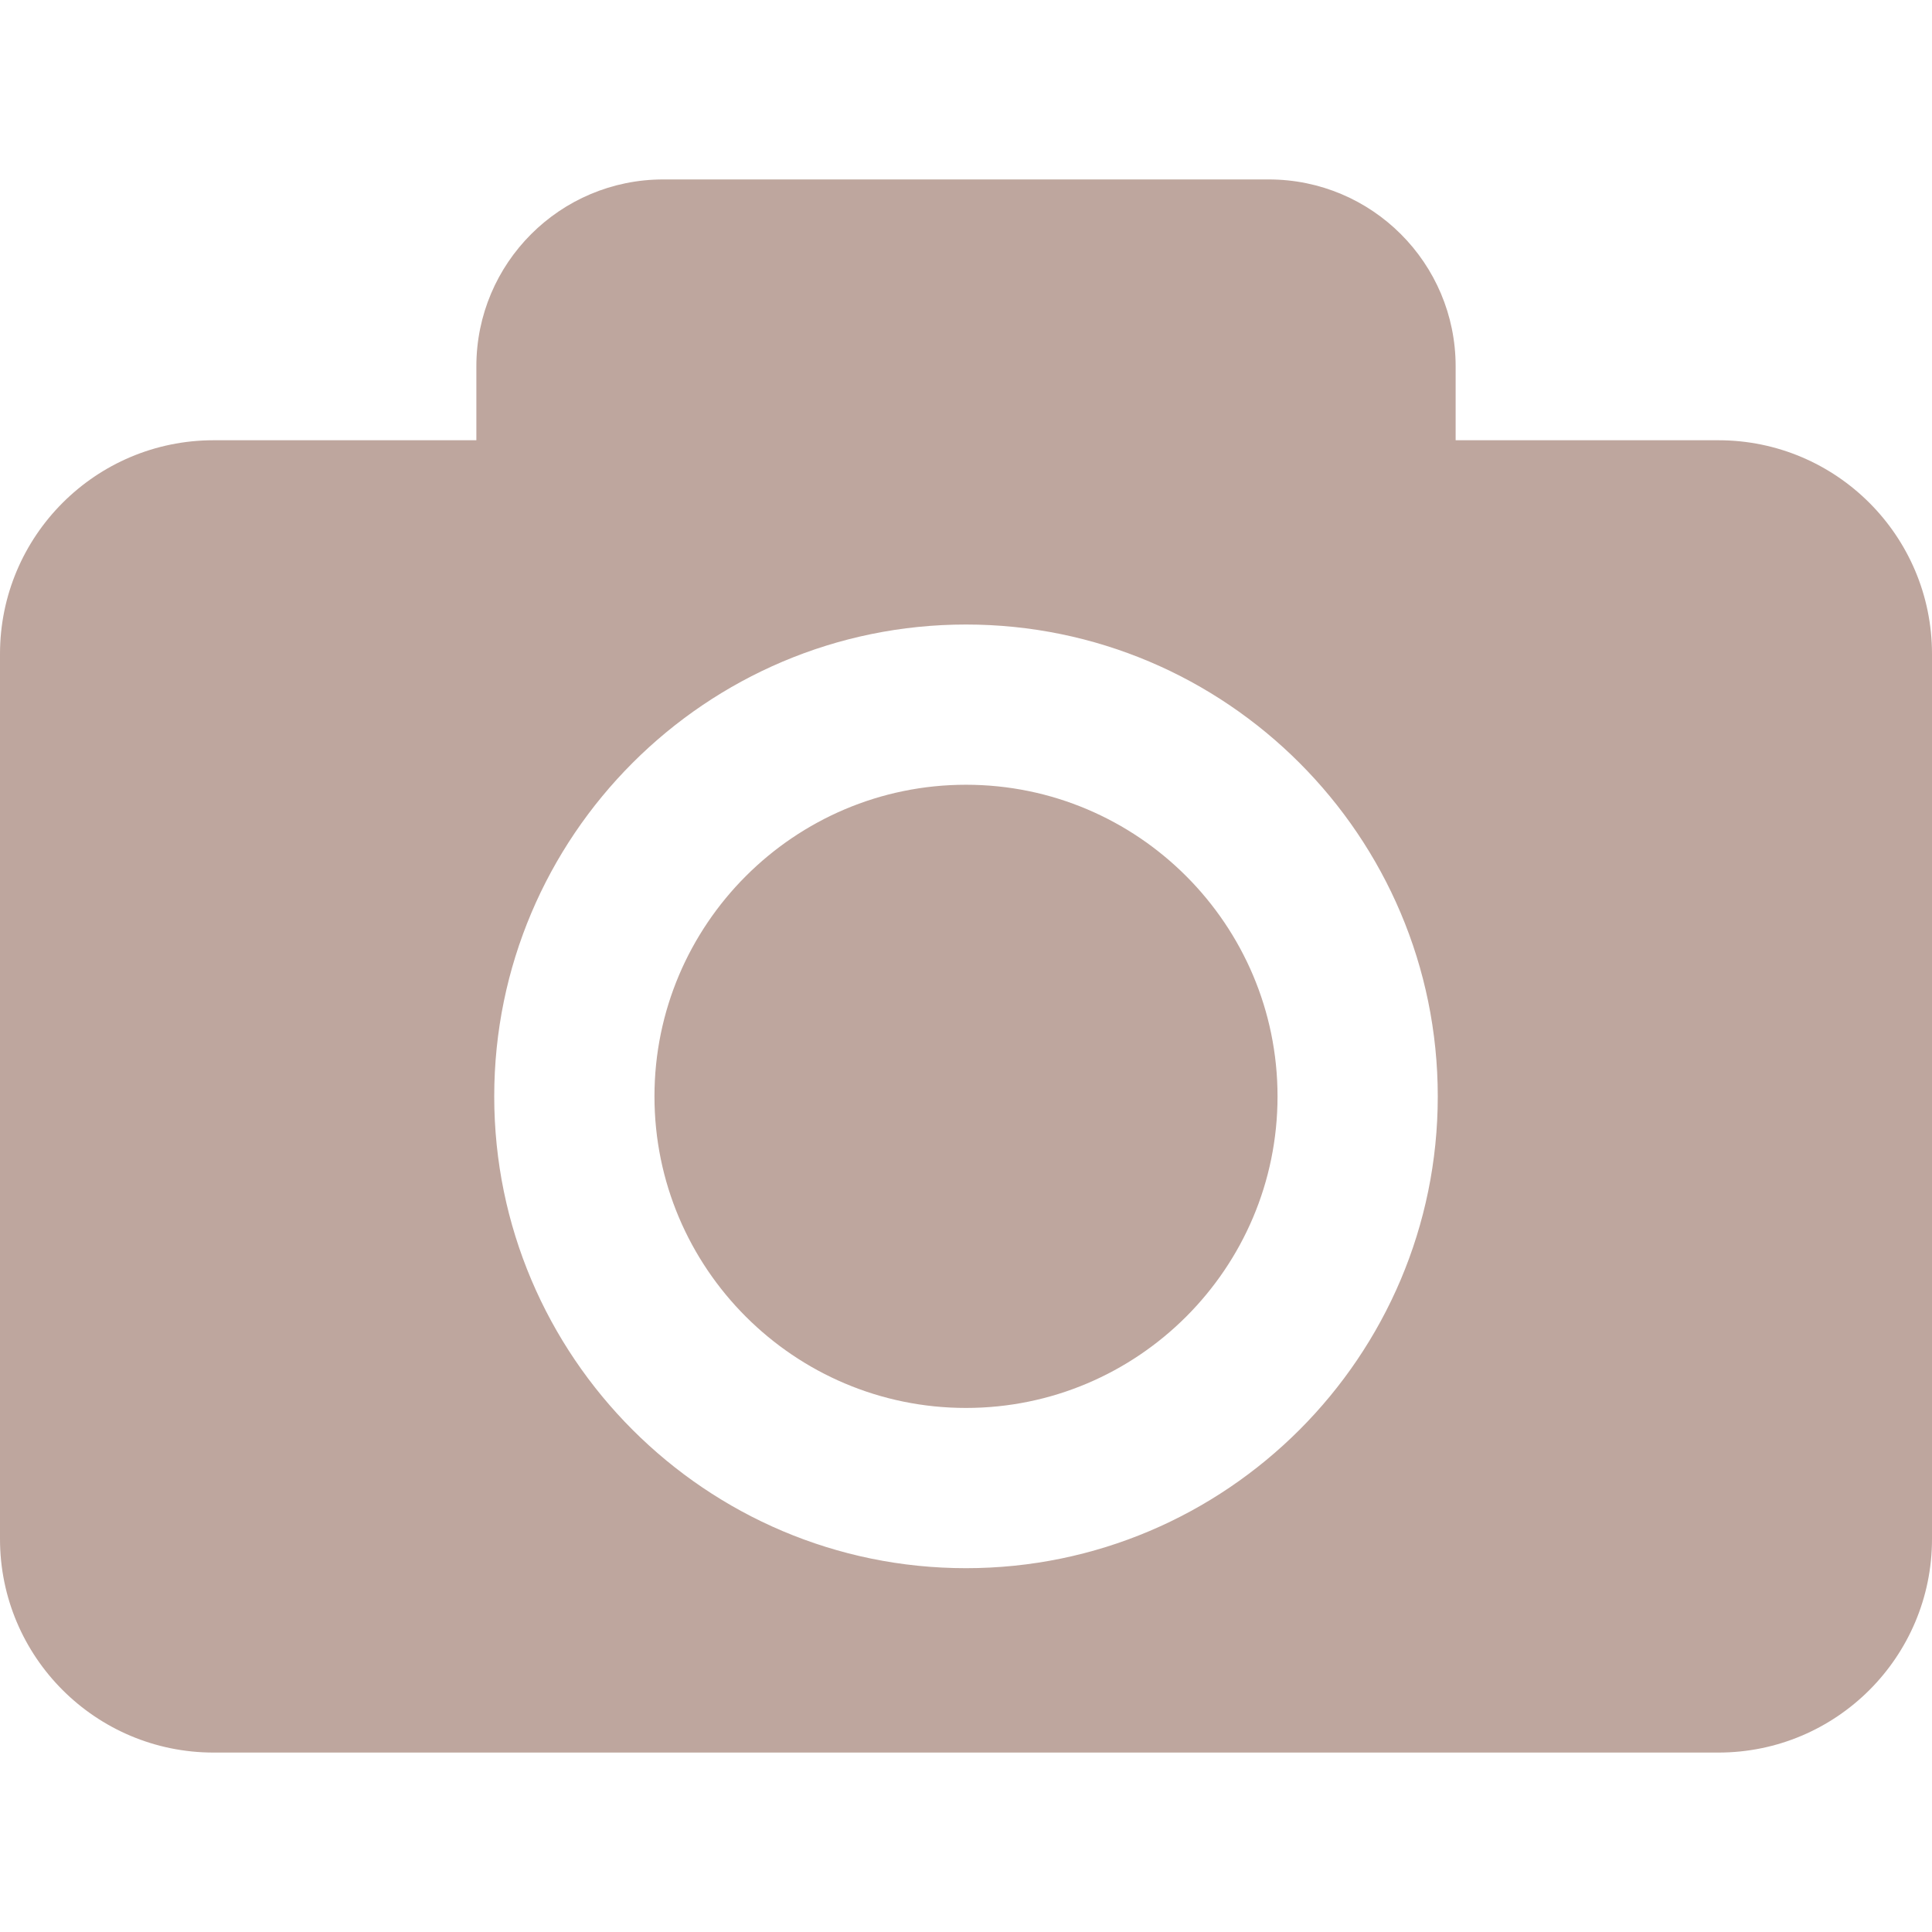
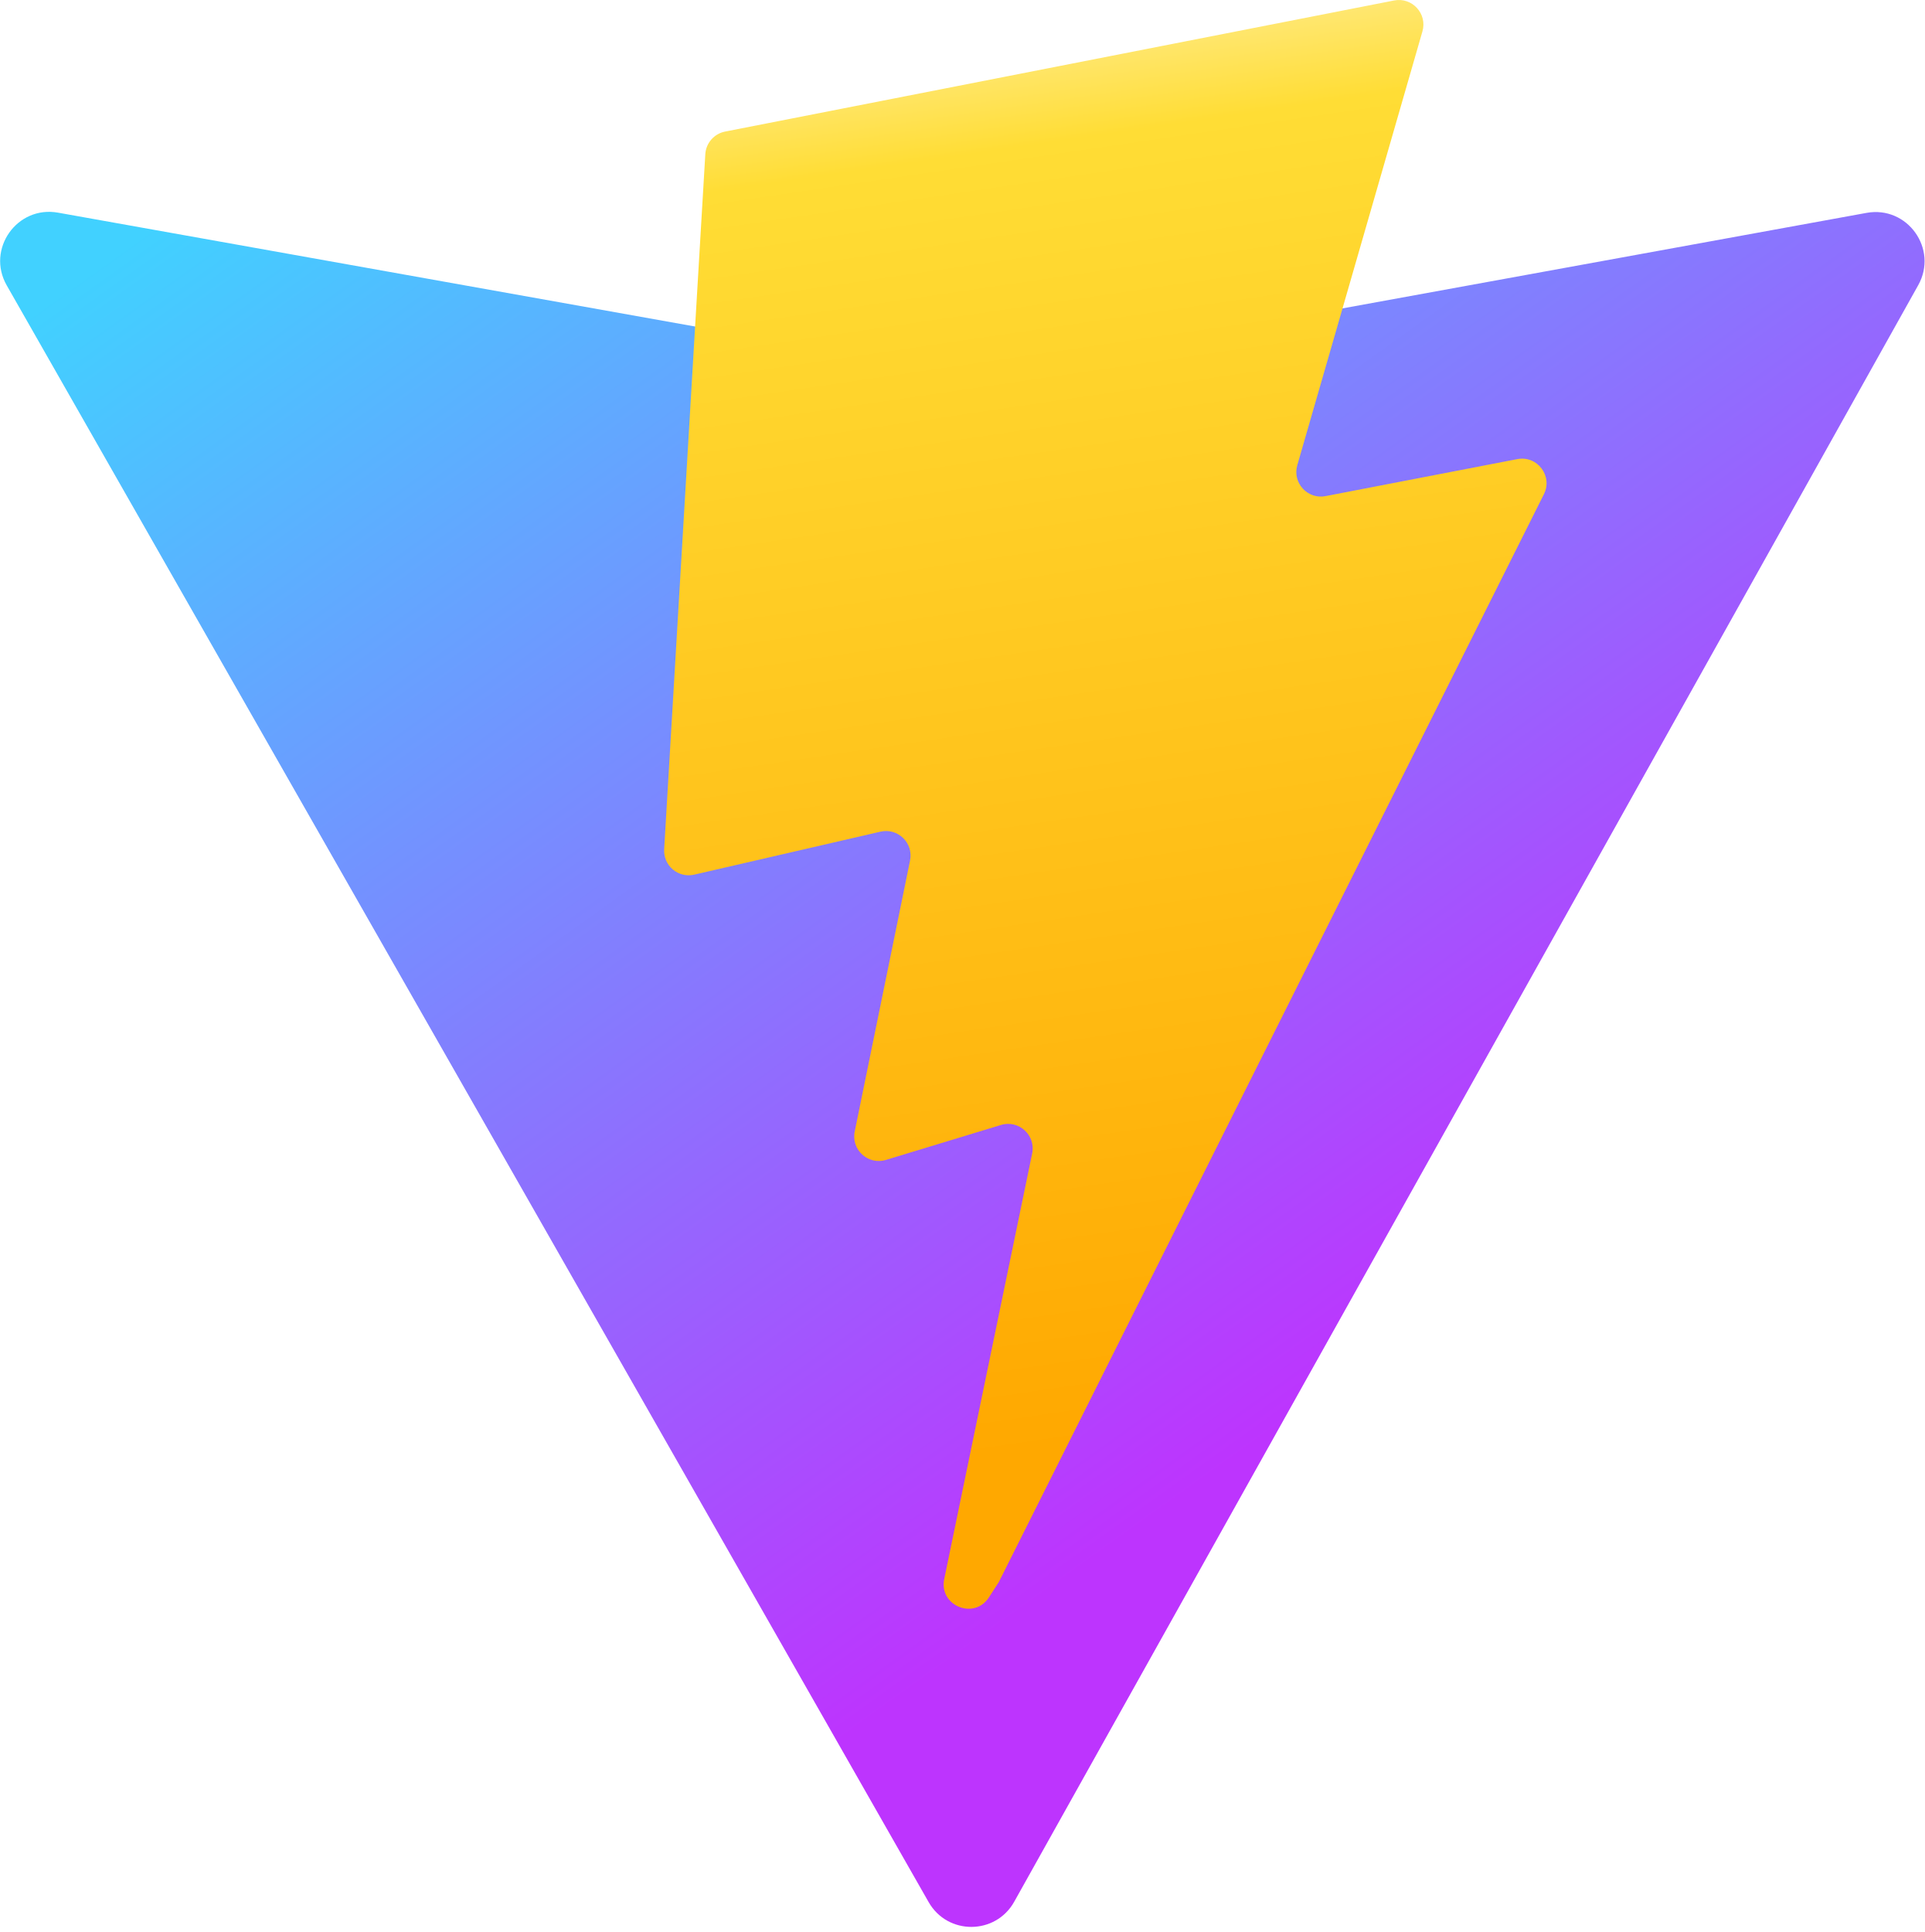
- <svg xmlns="http://www.w3.org/2000/svg" width="16" height="16" viewBox="0 0 16 16" fill="none">
-   <path d="M10.58 9.08C10.58 10.503 9.423 11.66 8 11.66C6.577 11.66 5.42 10.503 5.42 9.08C5.42 7.657 6.577 6.499 8 6.499C9.423 6.499 10.58 7.657 10.58 9.08ZM16 5.416V12.745C16 13.722 15.208 14.514 14.231 14.514H1.769C0.792 14.514 0 13.722 0 12.745V5.416C0 4.439 0.792 3.646 1.769 3.646H3.945V3.034C3.945 2.179 4.638 1.486 5.493 1.486H10.507C11.362 1.486 12.055 2.179 12.055 3.034V3.646H14.231C15.208 3.646 16 4.439 16 5.416ZM11.907 9.08C11.907 6.925 10.155 5.172 8 5.172C5.846 5.172 4.093 6.925 4.093 9.08C4.093 11.234 5.846 12.987 8 12.987C10.155 12.987 11.907 11.234 11.907 9.08Z" fill="#BEA69E" />
+ <svg xmlns="http://www.w3.org/2000/svg" aria-hidden="true" role="img" class="iconify iconify--logos" width="31.88" height="32" preserveAspectRatio="xMidYMid meet" viewBox="0 0 256 257">
+   <defs>
+     <linearGradient id="IconifyId1813088fe1fbc01fb466" x1="-.828%" x2="57.636%" y1="7.652%" y2="78.411%">
+       <stop offset="0%" stop-color="#41D1FF" />
+       <stop offset="100%" stop-color="#BD34FE" />
+     </linearGradient>
+     <linearGradient id="IconifyId1813088fe1fbc01fb467" x1="43.376%" x2="50.316%" y1="2.242%" y2="89.03%">
+       <stop offset="0%" stop-color="#FFEA83" />
+       <stop offset="8.333%" stop-color="#FFDD35" />
+       <stop offset="100%" stop-color="#FFA800" />
+     </linearGradient>
+   </defs>
+   <path fill="url(#IconifyId1813088fe1fbc01fb466)" d="M255.153 37.938L134.897 252.976c-2.483 4.44-8.862 4.466-11.382.048L.875 37.958c-2.746-4.814 1.371-10.646 6.827-9.67l120.385 21.517a6.537 6.537 0 0 0 2.322-.004l117.867-21.483c5.438-.991 9.574 4.796 6.877 9.62Z" />
+   <path fill="url(#IconifyId1813088fe1fbc01fb467)" d="M185.432.063L96.44 17.501a3.268 3.268 0 0 0-2.634 3.014l-5.474 92.456a3.268 3.268 0 0 0 3.997 3.378l24.777-5.718c2.318-.535 4.413 1.507 3.936 3.838l-7.361 36.047c-.495 2.426 1.782 4.5 4.151 3.78l15.304-4.649c2.372-.72 4.652 1.36 4.15 3.788l-11.698 56.621c-.732 3.542 3.979 5.473 5.943 2.437l1.313-2.028l72.516-144.72c1.215-2.423-.88-5.186-3.54-4.672l-25.505 4.922c-2.396.462-4.435-1.77-3.759-4.114l16.646-57.705c.677-2.35-1.37-4.583-3.769-4.113Z" />
</svg>
